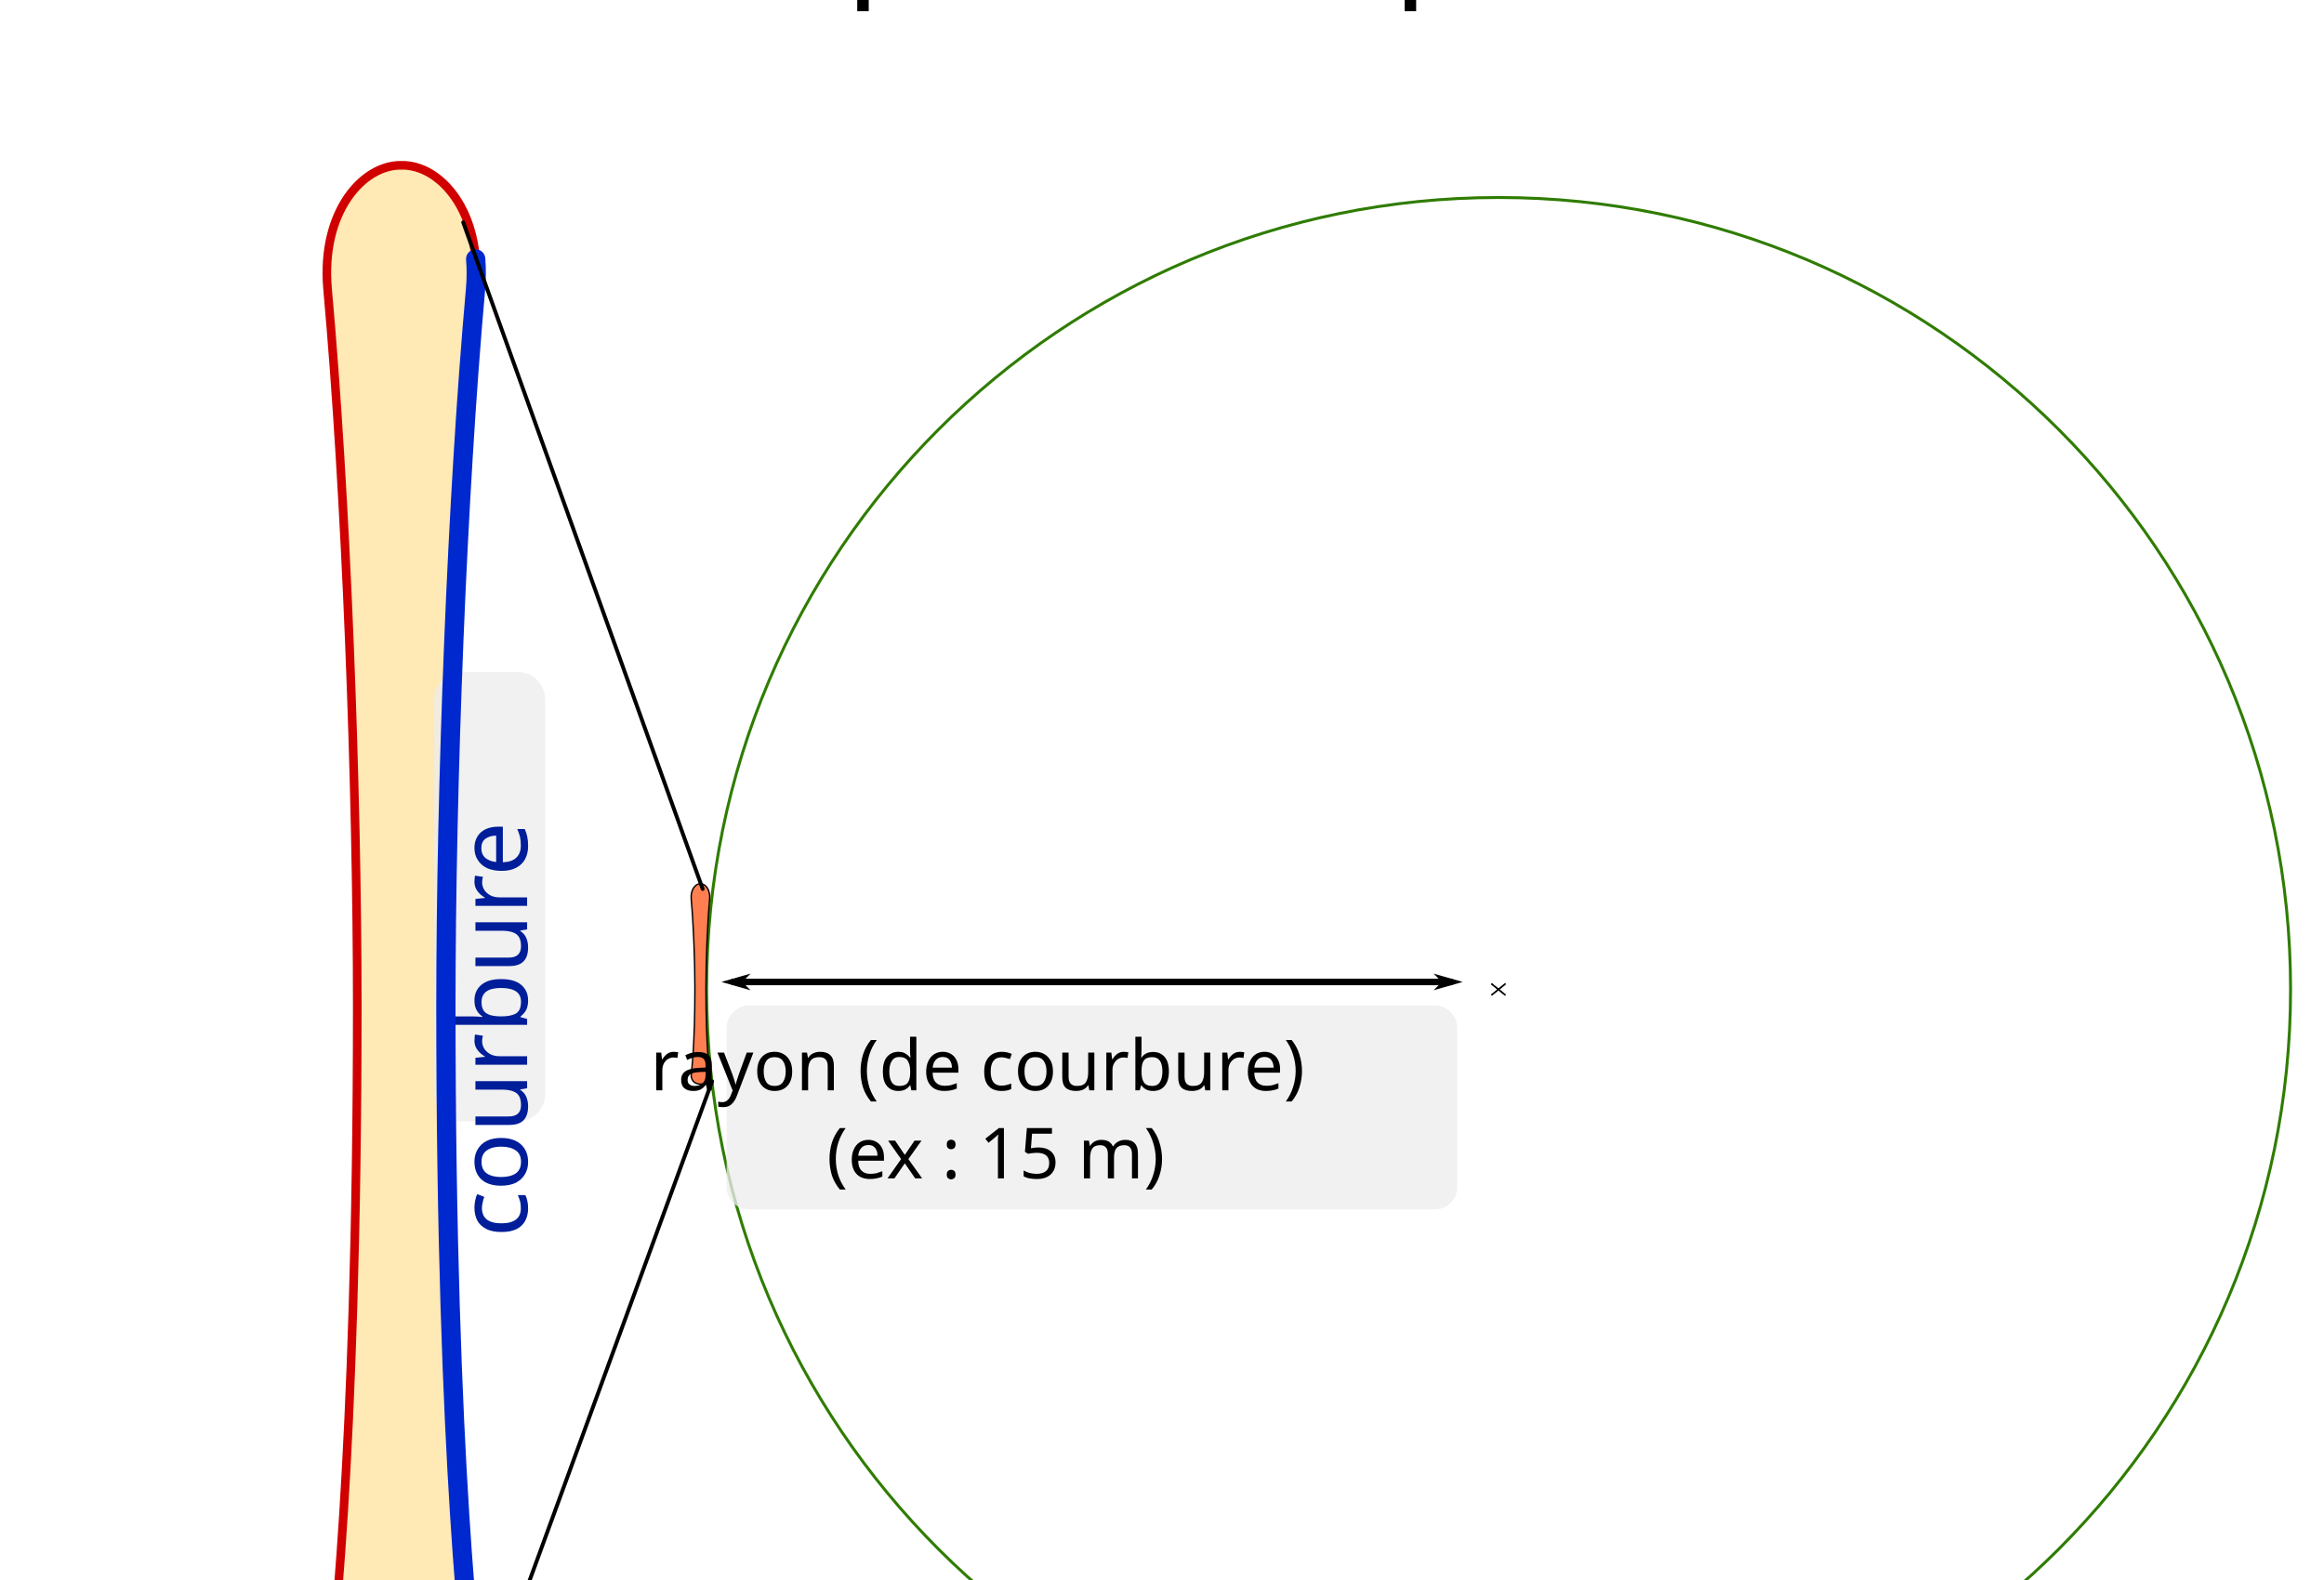
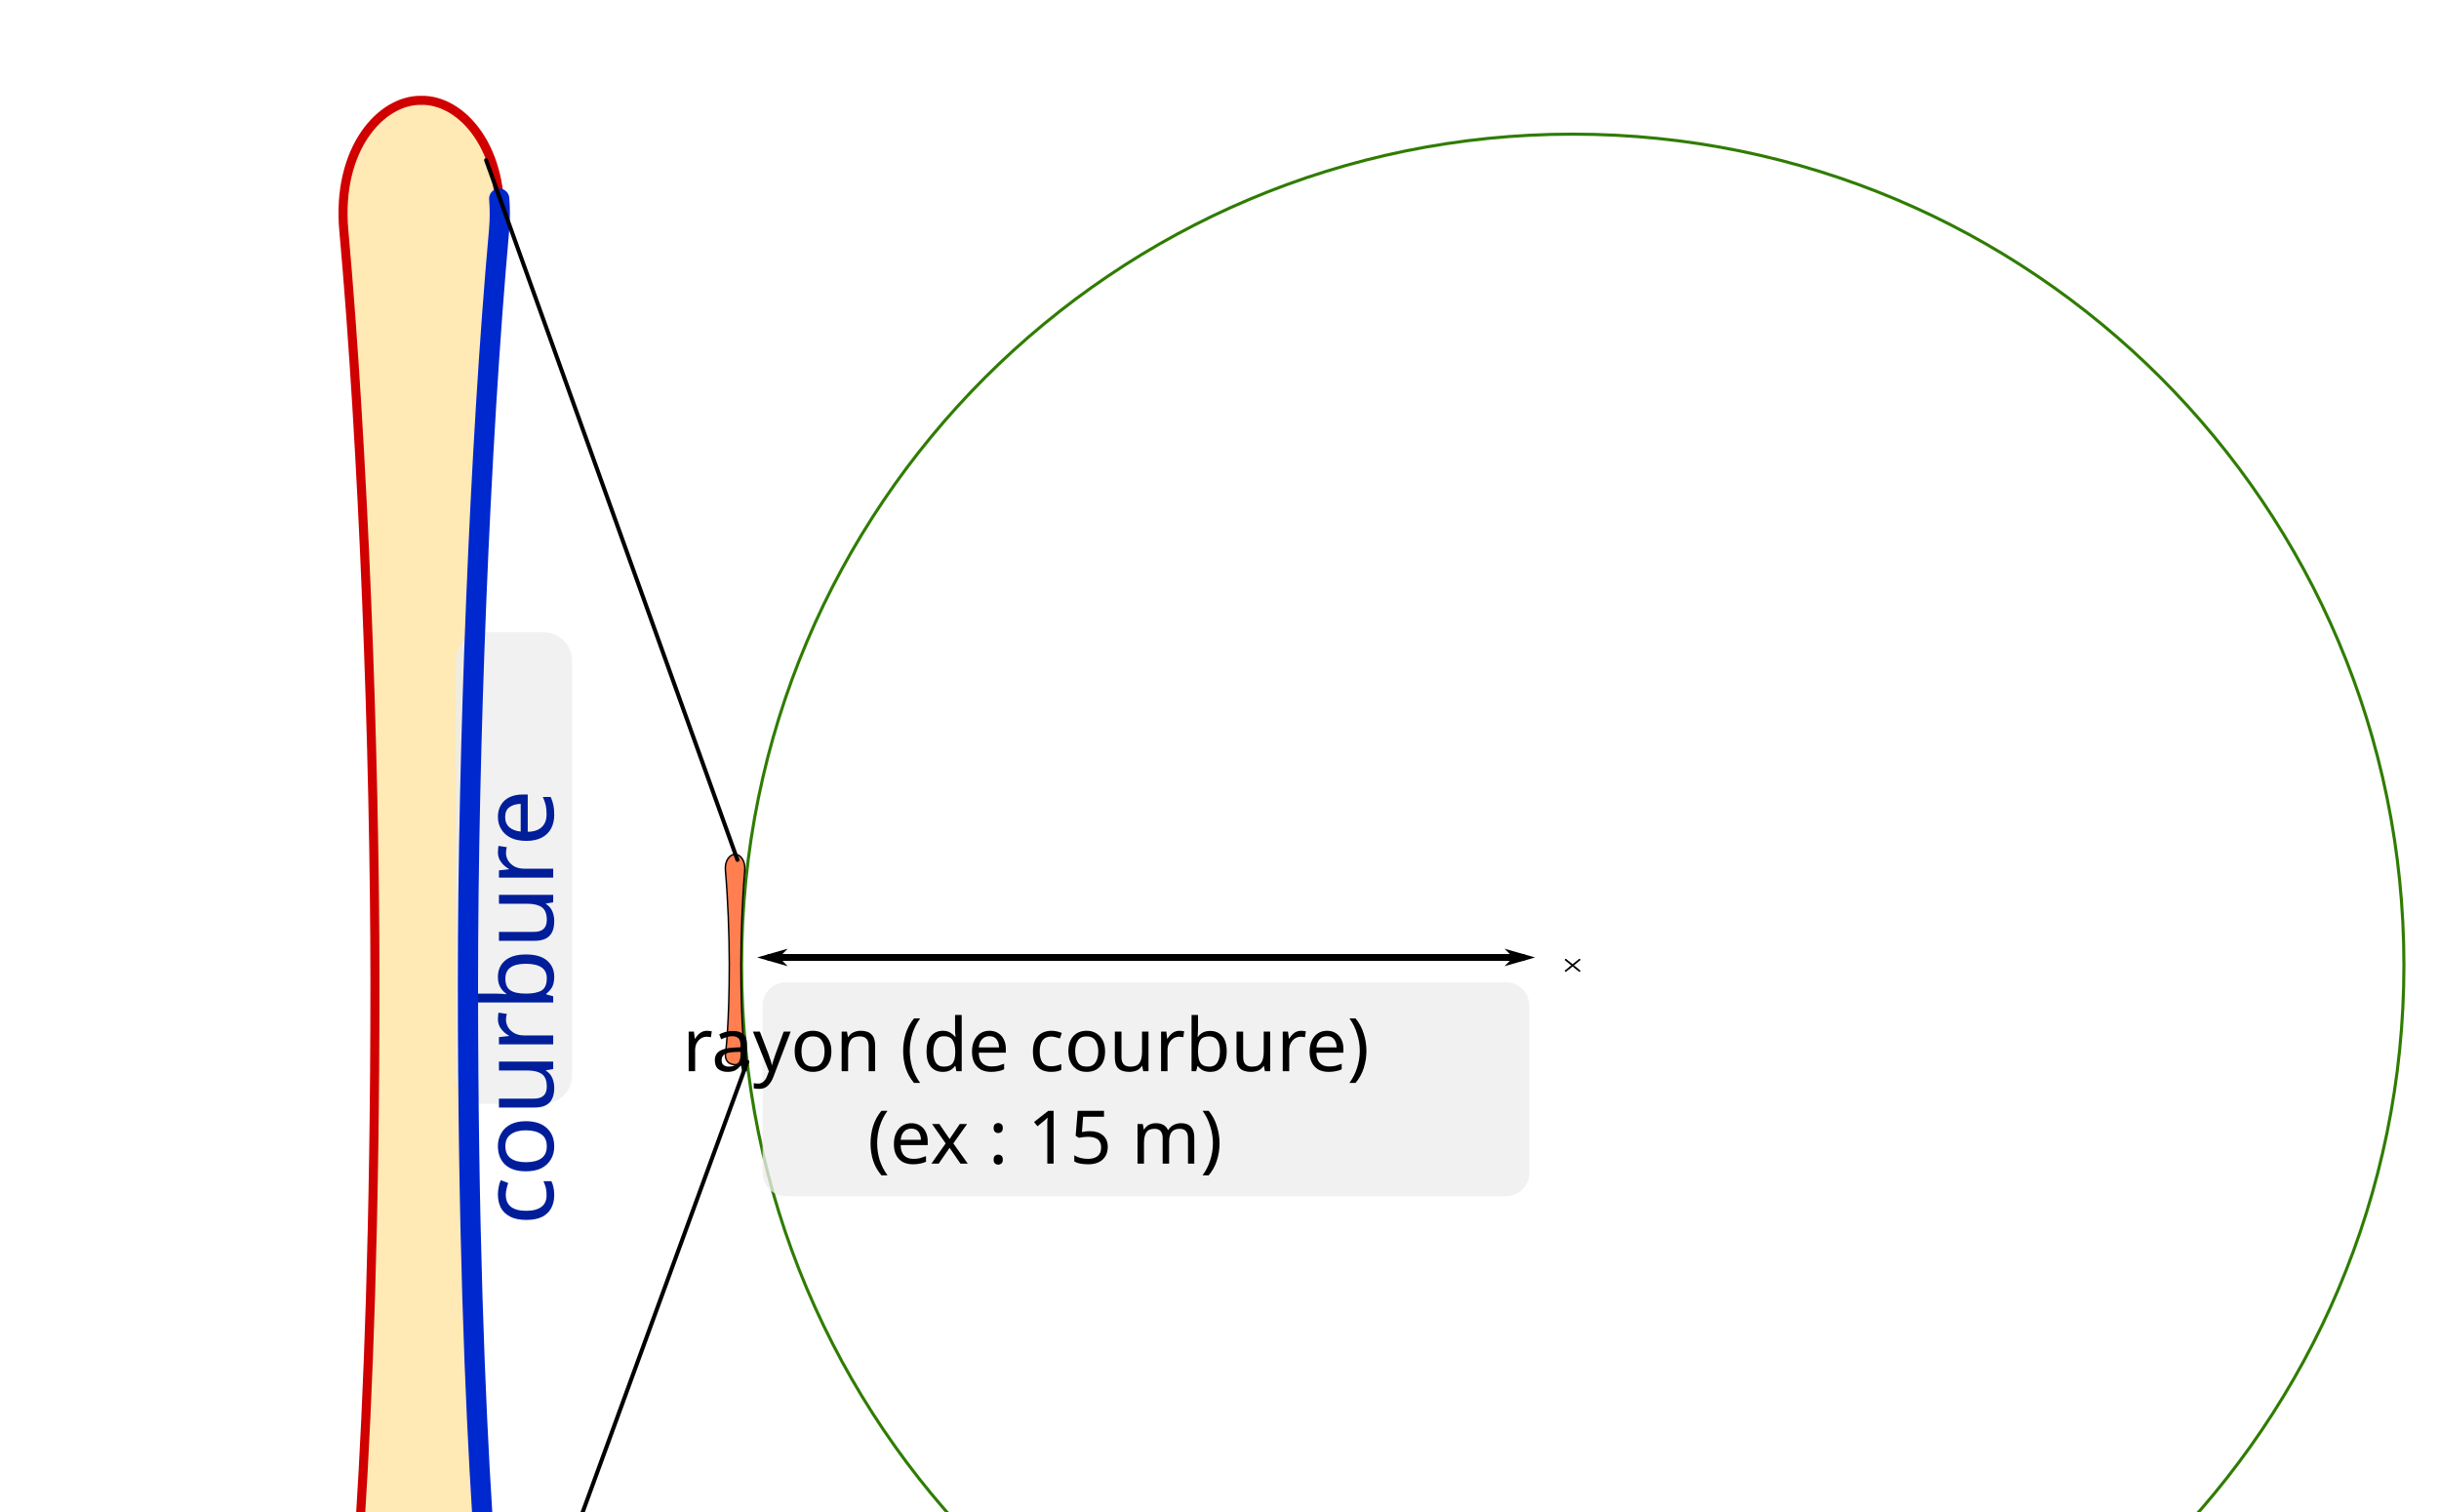
- <svg xmlns="http://www.w3.org/2000/svg" width="500" height="340" viewBox="0 80 500 340" preserveAspectRatio="xMidYMid meet" id="svg10638" version="1.1">
+ <svg xmlns="http://www.w3.org/2000/svg" width="500" height="310" viewBox="0 95 500 310" preserveAspectRatio="xMidYMid meet" id="svg10638" version="1.1">
  <defs id="defs10640">
    <marker orient="auto" refY="0.0" refX="0.0" id="Arrow1Mend" style="overflow:visible;">
      <path id="path4076" d="M 0.0,0.0 L 5.0,-5.0 L -12.5,0.0 L 5.0,5.0 L 0.0,0.0 z " style="fill-rule:evenodd;stroke:#000000;stroke-width:1.0pt;" transform="scale(0.4) rotate(180) translate(10,0)" />
    </marker>
    <marker orient="auto" refY="0.0" refX="0.0" id="Arrow1Mstart" style="overflow:visible">
      <path id="path4073" d="M 0.0,0.0 L 5.0,-5.0 L -12.5,0.0 L 5.0,5.0 L 0.0,0.0 z " style="fill-rule:evenodd;stroke:#000000;stroke-width:1.0pt" transform="scale(0.4) translate(10,0)" />
    </marker>
    <marker orient="auto" refY="0" refX="0" id="Arrow1Sstart" style="overflow:visible">
      <path id="path4079" d="M 0,0 5,-5 -12.5,0 5,5 0,0 z" style="fill-rule:evenodd;stroke:#000000;stroke-width:1pt" transform="matrix(0.2,0,0,0.2,1.2,0)" />
    </marker>
    <marker orient="auto" refY="0" refX="0" id="Arrow1Send" style="overflow:visible">
      <path id="path4082" d="M 0,0 5,-5 -12.5,0 5,5 0,0 z" style="fill-rule:evenodd;stroke:#000000;stroke-width:1pt" transform="matrix(-0.2,0,0,-0.2,-1.2,0)" />
    </marker>
    <marker orient="auto" refY="0" refX="0" id="marker10612" style="overflow:visible">
      <path id="path10614" d="M 0,0 5,-5 -12.5,0 5,5 0,0 z" style="fill-rule:evenodd;stroke:#000000;stroke-width:1pt" transform="matrix(0.2,0,0,0.2,1.2,0)" />
    </marker>
    <marker orient="auto" refY="0" refX="0" id="marker10616" style="overflow:visible">
      <path id="path10618" d="M 0,0 5,-5 -12.5,0 5,5 0,0 z" style="fill-rule:evenodd;stroke:#000000;stroke-width:1pt" transform="matrix(-0.2,0,0,-0.2,-1.2,0)" />
    </marker>
  </defs>
  <g id="layer1" transform="translate(0,-552.3622)">
    <g id="g5267" transform="matrix(2.229053,0,0,2.229053,-723.5342,289.0972)">
      <path transform="matrix(0.5923527,0,0,0.5923527,314.1087,151.0521)" d="m 390.929,166.206 c 0,71.271 -57.776,129.047 -129.047,129.047 -71.271,0 -129.047,-57.776 -129.047,-129.047 0,-71.271 57.776,-129.047 129.047,-129.047 71.271,0 129.047,57.776 129.047,129.047 z" id="path4024" style="color:#000000;fill:none;stroke:#2f7c00;stroke-width:0.477;stroke-linecap:butt;stroke-linejoin:miter;stroke-miterlimit:4;stroke-opacity:1;stroke-dasharray:none;stroke-dashoffset:0;marker:none;visibility:visible;display:inline;overflow:visible;enable-background:accumulate" />
      <path id="path4031" style="color:#000000;fill:#ff7f50;stroke:#000000;stroke-width:0.133;stroke-linecap:round;stroke-linejoin:round;stroke-miterlimit:4;stroke-opacity:1;stroke-dasharray:none;stroke-dashoffset:0;marker:none;visibility:visible;display:inline;overflow:visible;enable-background:accumulate" d="m 391.435,258.277 c -0.082,-0.161 -0.15,-0.286 -0.122,-0.596 0.027,-0.31 0.351,-2.695 0.351,-8.264 0,-2.68 -0.135,-6.159 -0.356,-8.622 -0.084,-0.935 0.428,-1.5 0.889,-1.49 0.461,-0.011 0.973,0.555 0.889,1.49 -0.221,2.463 -0.356,5.942 -0.356,8.622 0,5.569 0.324,7.954 0.351,8.264 0.027,0.31 -0.041,0.435 -0.122,0.596 -0.188,0.369 -0.761,0.382 -0.761,0.382 0,0 -0.573,-0.013 -0.761,-0.382 z" />
      <path id="path4047" d="m 468.585,250.033 1.271,-1.034" style="color:#000000;fill:none;stroke:#000000;stroke-width:0.133;stroke-linecap:round;stroke-linejoin:round;stroke-miterlimit:4;stroke-opacity:1;stroke-dasharray:none;stroke-dashoffset:0;marker:none;visibility:visible;display:inline;overflow:visible;enable-background:accumulate" />
      <path style="color:#000000;fill:none;stroke:#000000;stroke-width:0.133;stroke-linecap:round;stroke-linejoin:round;stroke-miterlimit:4;stroke-opacity:1;stroke-dasharray:none;stroke-dashoffset:0;marker:none;visibility:visible;display:inline;overflow:visible;enable-background:accumulate" d="m 469.855,250.033 -1.271,-1.034" id="path4049" />
      <path style="color:#000000;fill:none;stroke:#000000;stroke-width:0.133;stroke-linecap:round;stroke-linejoin:round;stroke-miterlimit:4;stroke-opacity:1;stroke-dasharray:none;stroke-dashoffset:0;marker:none;visibility:visible;display:inline;overflow:visible;enable-background:accumulate" d="m 468.585,250.033 1.271,-1.034" id="path4051" />
      <path id="path4053" d="m 469.855,250.033 -1.271,-1.034" style="color:#000000;fill:none;stroke:#000000;stroke-width:0.133;stroke-linecap:round;stroke-linejoin:round;stroke-miterlimit:4;stroke-opacity:1;stroke-dasharray:none;stroke-dashoffset:0;marker:none;visibility:visible;display:inline;overflow:visible;enable-background:accumulate" />
      <path id="path4061" d="m 395.357,248.791 69.286,0" style="color:#000000;fill:none;stroke:#000000;stroke-width:0.633;stroke-linecap:round;stroke-linejoin:round;stroke-miterlimit:4;stroke-opacity:1;stroke-dasharray:none;stroke-dashoffset:0;marker:none;marker-start:url(#Arrow1Sstart);marker-end:url(#Arrow1Send);visibility:visible;display:inline;overflow:visible;enable-background:accumulate" />
      <g id="g11302" transform="translate(-3.845323,0.6408872)">
        <rect style="color:#000000;fill:#ededed;fill-opacity:0.77;fill-rule:nonzero;stroke:none;stroke-width:2.033;marker:none;visibility:visible;display:inline;overflow:visible;enable-background:accumulate" id="rect5498-7" width="70.515" height="19.679" x="398.573" y="250.43" rx="2.152" ry="2.152" />
        <switch style="font-size:6.8px;font-style:normal;font-variant:normal;font-weight:normal;font-stretch:normal;text-indent:0;text-align:center;text-decoration:none;line-height:normal;letter-spacing:normal;word-spacing:normal;text-transform:none;direction:ltr;block-progression:tb;writing-mode:lr-tb;text-anchor:middle;baseline-shift:baseline;color:#000000;fill:#000000;fill-opacity:1;fill-rule:nonzero;stroke:none;stroke-width:0.133;marker:none;visibility:visible;display:inline;overflow:visible;enable-background:accumulate;font-family:Calibri;-inkscape-font-specification:Calibri">
          <text id="text5263-sr-cyrl" y="258.613" x="434.276" style="font-size:6.8px;font-style:normal;font-variant:normal;font-weight:normal;font-stretch:normal;text-indent:0;text-align:center;text-decoration:none;line-height:normal;letter-spacing:normal;word-spacing:normal;text-transform:none;direction:ltr;block-progression:tb;writing-mode:lr-tb;text-anchor:middle;baseline-shift:baseline;color:#000000;fill:#000000;fill-opacity:1;fill-rule:nonzero;stroke:none;stroke-width:0.133;marker:none;visibility:visible;display:inline;overflow:visible;enable-background:accumulate;font-family:Calibri;-inkscape-font-specification:Calibri" xml:space="preserve" systemLanguage="sr-cyrl">
            <tspan y="258.613" x="434.276" id="tspan5265-sr-cyrl">полупречник кривине</tspan>
            <tspan id="tspan5283-sr-cyrl" y="267.113" x="434.276">(нпр. 15 m)</tspan>
          </text>
          <text id="text5263" y="258.613" x="434.276" style="font-size:6.8px;font-style:normal;font-variant:normal;font-weight:normal;font-stretch:normal;text-indent:0;text-align:center;text-decoration:none;line-height:normal;letter-spacing:normal;word-spacing:normal;text-transform:none;direction:ltr;block-progression:tb;writing-mode:lr-tb;text-anchor:middle;baseline-shift:baseline;color:#000000;fill:#000000;fill-opacity:1;fill-rule:nonzero;stroke:none;stroke-width:0.133;marker:none;visibility:visible;display:inline;overflow:visible;enable-background:accumulate;font-family:Calibri;-inkscape-font-specification:Calibri" xml:space="preserve">
            <tspan y="258.613" x="434.276" id="tspan5265">rayon (de courbure)</tspan>
            <tspan id="tspan5283" y="267.113" x="434.276">(ex : 15 m)</tspan>
          </text>
        </switch>
      </g>
      <path id="path4028" style="color:#000000;fill:#ffe9b5;fill-opacity:1;stroke:#d10000;stroke-width:0.833;stroke-linecap:round;stroke-linejoin:round;stroke-miterlimit:4;stroke-opacity:1;stroke-dasharray:none;stroke-dashoffset:0;marker:none;visibility:visible;display:inline;overflow:visible;enable-background:accumulate" d="m 357.237,322.324 c -0.658,-1.29 -1.201,-2.295 -0.984,-4.785 0.217,-2.491 2.822,-21.642 2.822,-66.37 0,-21.523 -1.086,-49.464 -2.862,-69.244 -0.674,-7.513 3.435,-12.05 7.136,-11.97 3.701,-0.08 7.811,4.457 7.136,11.97 -1.776,19.78 -2.862,47.721 -2.862,69.244 0,44.728 2.604,63.879 2.822,66.37 0.217,2.491 -0.326,3.495 -0.984,4.785 -1.51,2.96 -6.112,3.071 -6.112,3.071 0,0 -4.602,-0.111 -6.112,-3.071 z" />
      <switch style="font-size:6.8px;font-style:normal;font-variant:normal;font-weight:normal;font-stretch:normal;text-indent:0;text-align:start;text-decoration:none;line-height:normal;letter-spacing:normal;word-spacing:normal;text-transform:none;direction:ltr;block-progression:tb;writing-mode:lr-tb;text-anchor:start;baseline-shift:baseline;color:#000000;fill:#205500;fill-opacity:1;fill-rule:nonzero;stroke:none;stroke-width:0.282;marker:none;visibility:visible;display:inline;overflow:visible;enable-background:accumulate;font-family:Calibri;-inkscape-font-specification:Calibri">
        <text id="text10703-sr-cyrl" y="331.033" x="435.418" style="font-size:6.8px;font-style:normal;font-variant:normal;font-weight:normal;font-stretch:normal;text-indent:0;text-align:start;text-decoration:none;line-height:normal;letter-spacing:normal;word-spacing:normal;text-transform:none;direction:ltr;block-progression:tb;writing-mode:lr-tb;text-anchor:start;baseline-shift:baseline;color:#000000;fill:#205500;fill-opacity:1;fill-rule:nonzero;stroke:none;stroke-width:0.282;marker:none;visibility:visible;display:inline;overflow:visible;enable-background:accumulate;font-family:Calibri;-inkscape-font-specification:Calibri" xml:space="preserve" systemLanguage="sr-cyrl">
          <tspan id="tspan10707-sr-cyrl" y="331.033" x="435.418">замишљени круг</tspan>
        </text>
        <text id="text10703" y="331.033" x="435.418" style="font-size:6.8px;font-style:normal;font-variant:normal;font-weight:normal;font-stretch:normal;text-indent:0;text-align:start;text-decoration:none;line-height:normal;letter-spacing:normal;word-spacing:normal;text-transform:none;direction:ltr;block-progression:tb;writing-mode:lr-tb;text-anchor:start;baseline-shift:baseline;color:#000000;fill:#205500;fill-opacity:1;fill-rule:nonzero;stroke:none;stroke-width:0.282;marker:none;visibility:visible;display:inline;overflow:visible;enable-background:accumulate;font-family:Calibri;-inkscape-font-specification:Calibri" xml:space="preserve">
          <tspan id="tspan10707" y="331.033" x="435.418">(cercle imaginaire)</tspan>
        </text>
      </switch>
-       <switch style="font-size:12.511px;font-style:normal;font-variant:normal;font-weight:normal;font-stretch:normal;text-indent:0;text-align:center;text-decoration:none;line-height:normal;letter-spacing:normal;word-spacing:normal;text-transform:none;direction:ltr;block-progression:tb;writing-mode:lr-tb;text-anchor:middle;baseline-shift:baseline;color:#000000;fill:#000000;fill-opacity:1;fill-rule:nonzero;stroke:none;stroke-width:0.133;marker:none;visibility:visible;display:inline;overflow:visible;enable-background:accumulate;font-family:Calibri;-inkscape-font-specification:Calibri">
-         <text id="text11260-sr-cyrl" y="136.437" x="436.982" style="font-size:12.511px;font-style:normal;font-variant:normal;font-weight:normal;font-stretch:normal;text-indent:0;text-align:center;text-decoration:none;line-height:normal;letter-spacing:normal;word-spacing:normal;text-transform:none;direction:ltr;block-progression:tb;writing-mode:lr-tb;text-anchor:middle;baseline-shift:baseline;color:#000000;fill:#000000;fill-opacity:1;fill-rule:nonzero;stroke:none;stroke-width:0.133;marker:none;visibility:visible;display:inline;overflow:visible;enable-background:accumulate;font-family:Calibri;-inkscape-font-specification:Calibri" xml:space="preserve" systemLanguage="sr-cyrl">
-           <tspan id="tspan11264-sr-cyrl" y="136.437" x="436.982">Колики је полупречник</tspan>
-           <tspan y="152.077" x="436.982" id="tspan11268-sr-cyrl">параболичне скије</tspan>
-         </text>
-         <text id="text11260" y="136.437" x="436.982" style="font-size:12.511px;font-style:normal;font-variant:normal;font-weight:normal;font-stretch:normal;text-indent:0;text-align:center;text-decoration:none;line-height:normal;letter-spacing:normal;word-spacing:normal;text-transform:none;direction:ltr;block-progression:tb;writing-mode:lr-tb;text-anchor:middle;baseline-shift:baseline;color:#000000;fill:#000000;fill-opacity:1;fill-rule:nonzero;stroke:none;stroke-width:0.133;marker:none;visibility:visible;display:inline;overflow:visible;enable-background:accumulate;font-family:Calibri;-inkscape-font-specification:Calibri" xml:space="preserve">
-           <tspan id="tspan11264" y="136.437" x="436.982">Qu’est-ce que le rayon</tspan>
-           <tspan y="152.077" x="436.982" id="tspan11268">d’un ski parabolique ?</tspan>
-         </text>
-       </switch>
      <g id="g11757" transform="matrix(1.218889,0,0,1.218889,-89.20751,-53.37808)">
        <rect transform="matrix(0,-1,1,0,0,0)" ry="2.152" rx="2.152" y="373.875" x="-258.95" height="8.784" width="35.586" id="rect5498-7-1" style="color:#000000;fill:#ededed;fill-opacity:0.77;fill-rule:nonzero;stroke:none;stroke-width:2.033;marker:none;visibility:visible;display:inline;overflow:visible;enable-background:accumulate" />
        <switch style="font-size:7.644px;font-style:normal;font-variant:normal;font-weight:normal;font-stretch:normal;text-indent:0;text-align:center;text-decoration:none;line-height:normal;letter-spacing:normal;word-spacing:normal;text-transform:none;direction:ltr;block-progression:tb;writing-mode:lr-tb;text-anchor:middle;baseline-shift:baseline;color:#000000;fill:#001e9a;fill-opacity:1;fill-rule:nonzero;stroke:none;stroke-width:1.858;marker:none;visibility:visible;display:inline;overflow:visible;enable-background:accumulate;font-family:Calibri;-inkscape-font-specification:Calibri">
          <text transform="matrix(0,-1,1,0,0,0)" id="text11316-sr-cyrl" y="381.23" x="-240.746" style="font-size:7.644px;font-style:normal;font-variant:normal;font-weight:normal;font-stretch:normal;text-indent:0;text-align:center;text-decoration:none;line-height:normal;letter-spacing:normal;word-spacing:normal;text-transform:none;direction:ltr;block-progression:tb;writing-mode:lr-tb;text-anchor:middle;baseline-shift:baseline;color:#000000;fill:#001e9a;fill-opacity:1;fill-rule:nonzero;stroke:none;stroke-width:1.858;marker:none;visibility:visible;display:inline;overflow:visible;enable-background:accumulate;font-family:Calibri;-inkscape-font-specification:Calibri" xml:space="preserve" systemLanguage="sr-cyrl">
            <tspan style="color:#000000;fill:#001e9a;fill-opacity:1;stroke:none;stroke-width:1.858;marker:none;visibility:visible;display:inline;overflow:visible;enable-background:accumulate" y="381.23" x="-240.746" id="tspan11318-sr-cyrl">кривина</tspan>
          </text>
          <text transform="matrix(0,-1,1,0,0,0)" id="text11316" y="381.23" x="-240.746" style="font-size:7.644px;font-style:normal;font-variant:normal;font-weight:normal;font-stretch:normal;text-indent:0;text-align:center;text-decoration:none;line-height:normal;letter-spacing:normal;word-spacing:normal;text-transform:none;direction:ltr;block-progression:tb;writing-mode:lr-tb;text-anchor:middle;baseline-shift:baseline;color:#000000;fill:#001e9a;fill-opacity:1;fill-rule:nonzero;stroke:none;stroke-width:1.858;marker:none;visibility:visible;display:inline;overflow:visible;enable-background:accumulate;font-family:Calibri;-inkscape-font-specification:Calibri" xml:space="preserve">
            <tspan style="color:#000000;fill:#001e9a;fill-opacity:1;stroke:none;stroke-width:1.858;marker:none;visibility:visible;display:inline;overflow:visible;enable-background:accumulate" y="381.23" x="-240.746" id="tspan11318">courbure</tspan>
          </text>
        </switch>
      </g>
      <path style="color:#000000;fill:none;stroke:#0028cf;stroke-width:1.858;stroke-linecap:round;stroke-linejoin:round;stroke-miterlimit:4;stroke-opacity:1;stroke-dasharray:none;stroke-dashoffset:0;marker:none;visibility:visible;display:inline;overflow:visible;enable-background:accumulate" d="m 370.476,319.022 c 0.021,-0.433 0.021,-0.921 -0.028,-1.486 -0.217,-2.491 -2.818,-21.64 -2.818,-66.368 0,-21.523 1.084,-49.462 2.86,-69.242 0.093,-1.035 0.089,-2.012 0.014,-2.93" id="path11270" />
      <path style="color:#000000;fill:none;stroke:#000000;stroke-width:0.833;stroke-linecap:round;stroke-linejoin:round;stroke-miterlimit:4;stroke-opacity:1;stroke-dasharray:none;stroke-dashoffset:0;marker:none;visibility:visible;display:inline;overflow:visible;enable-background:accumulate" d="M 93.944,129.274 145.462,272.716" id="path11312" transform="matrix(0.448621,0,0,0.448621,327.1562,117.4653)" />
      <path style="color:#000000;fill:none;stroke:#000000;stroke-width:0.833;stroke-linecap:round;stroke-linejoin:round;stroke-miterlimit:4;stroke-opacity:1;stroke-dasharray:none;stroke-dashoffset:0;marker:none;visibility:visible;display:inline;overflow:visible;enable-background:accumulate" d="M 93.944,460.604 147.482,314.132" id="path11314" transform="matrix(0.448621,0,0,0.448621,327.1562,117.4653)" />
    </g>
  </g>
</svg>
